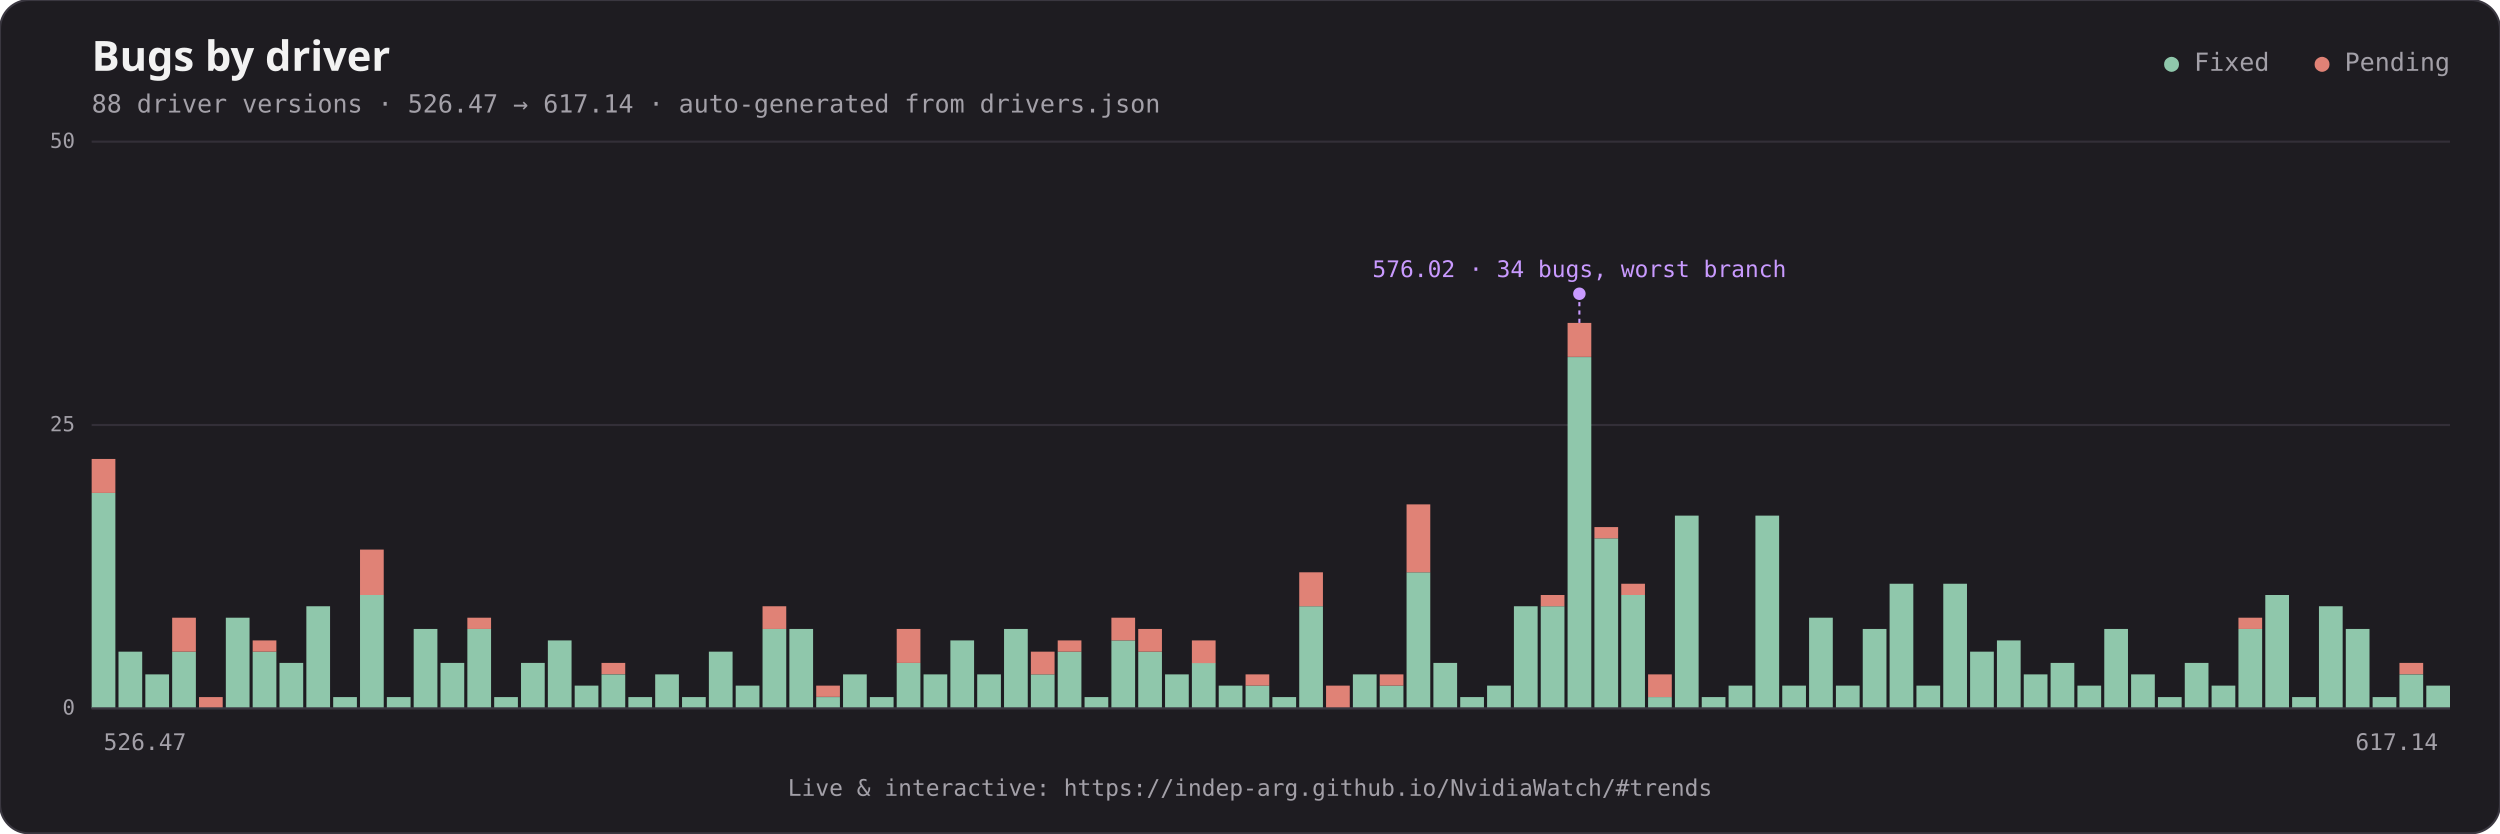
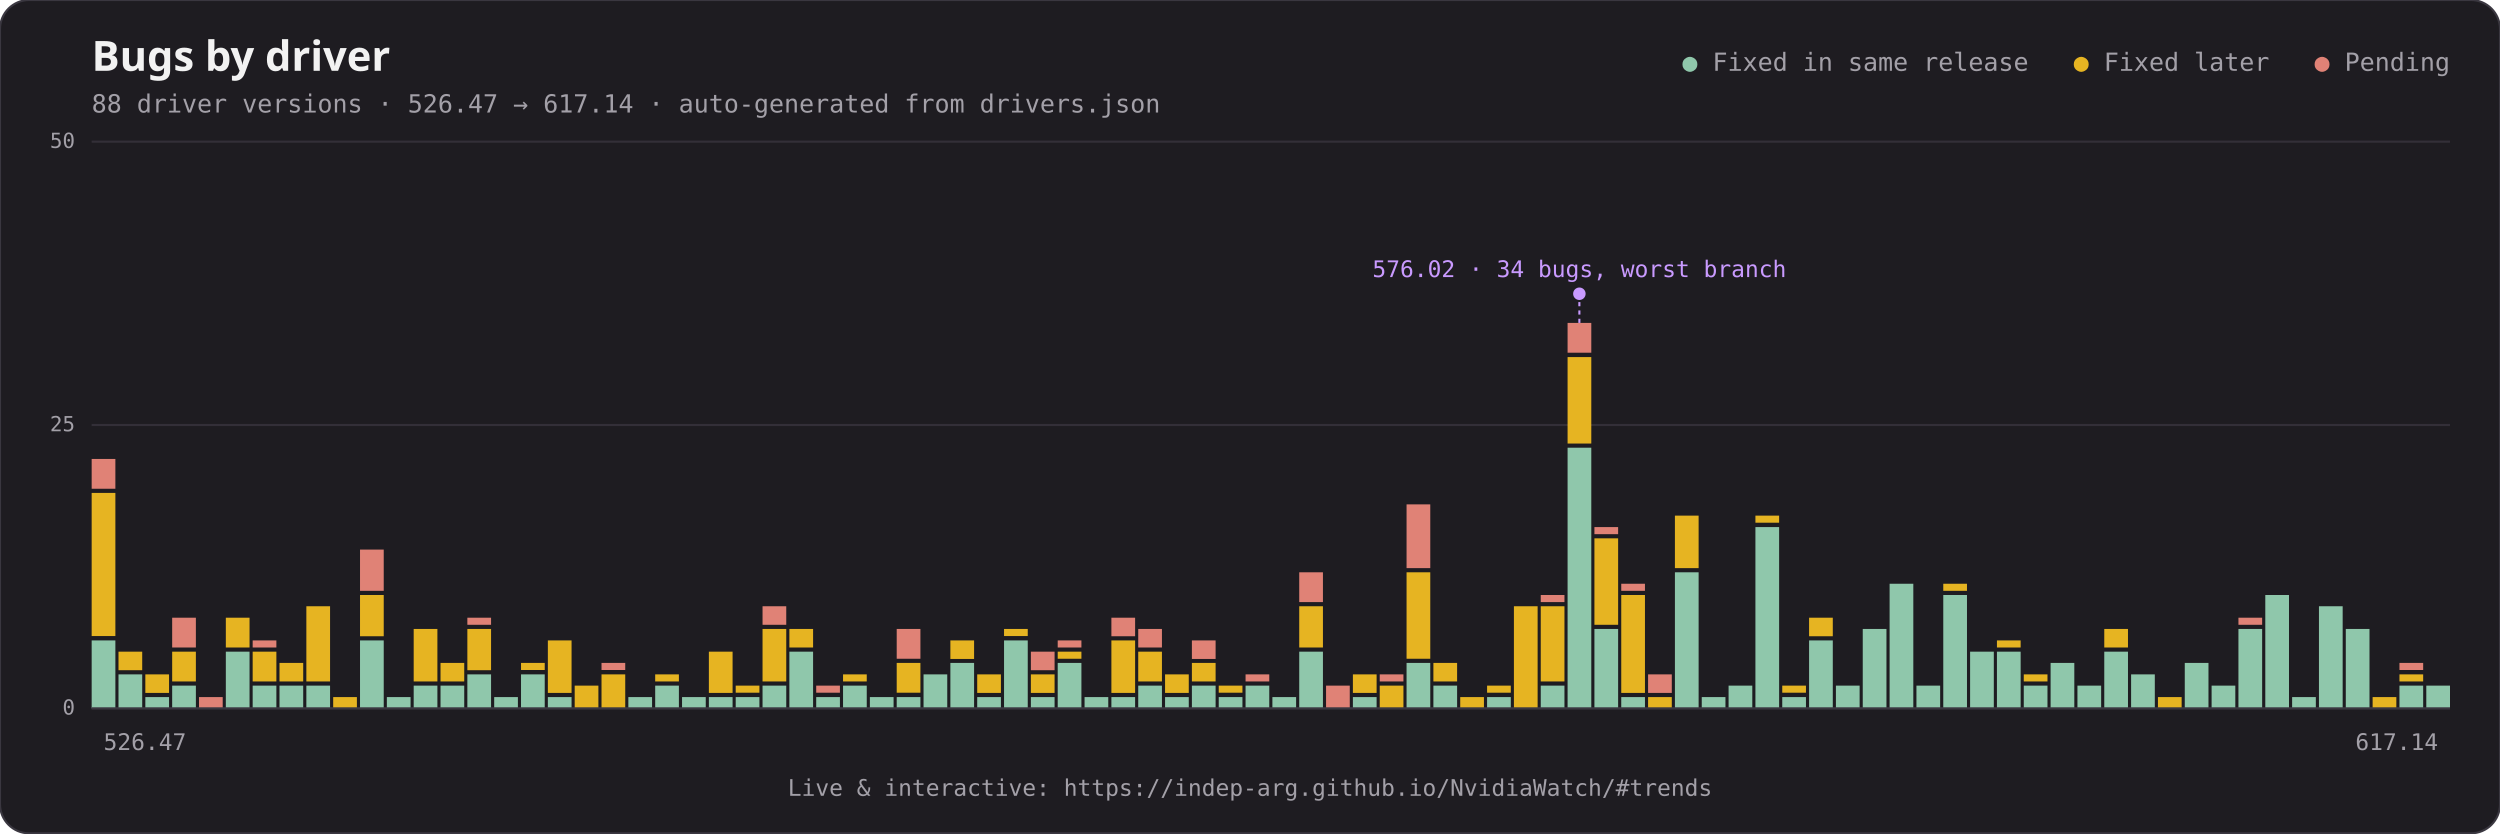
- <svg xmlns="http://www.w3.org/2000/svg" viewBox="0 0 1200 400" width="1200" height="400" role="img" aria-label="Bugs by driver, fixed vs pending">
+ <svg xmlns="http://www.w3.org/2000/svg" viewBox="0 0 1200 400" width="1200" height="400" role="img" aria-label="Bugs by driver: fixed in the same release, fixed later, and pending">
  <rect x="0" y="0" width="1200" height="400" rx="14" fill="#1e1c21" stroke="#3a3740" />
  <text x="44" y="34" font-family="'Space Grotesk', 'Segoe UI', sans-serif" font-weight="700" font-size="20" fill="#f2f2f2">Bugs by driver</text>
  <text x="44" y="54" font-family="'DM Mono', 'SFMono-Regular', Consolas, monospace" font-size="12" fill="#a3a0a8">88 driver versions · 526.47 → 617.14 · auto-generated from drivers.json</text>
  <text x="1176" y="34" text-anchor="end" font-family="'DM Mono', 'SFMono-Regular', Consolas, monospace" font-size="12" fill="#a3a0a8">
-     <tspan fill="#8fc7ab">●</tspan> Fixed   <tspan fill="#e08276">●</tspan> Pending</text>
+     <tspan fill="#8fc7ab">●</tspan> Fixed in same release   <tspan fill="#e6b422">●</tspan> Fixed later   <tspan fill="#e08276">●</tspan> Pending</text>
  <line x1="44" y1="340.0" x2="1176" y2="340.0" stroke="#332f38" stroke-width="1" />
  <text x="36" y="343.0" text-anchor="end" font-family="'DM Mono', 'SFMono-Regular', Consolas, monospace" font-size="10" fill="#a3a0a8">0</text>
  <line x1="44" y1="204.0" x2="1176" y2="204.0" stroke="#332f38" stroke-width="1" />
  <text x="36" y="207.0" text-anchor="end" font-family="'DM Mono', 'SFMono-Regular', Consolas, monospace" font-size="10" fill="#a3a0a8">25</text>
  <line x1="44" y1="68.0" x2="1176" y2="68.0" stroke="#332f38" stroke-width="1" />
  <text x="36" y="71.0" text-anchor="end" font-family="'DM Mono', 'SFMono-Regular', Consolas, monospace" font-size="10" fill="#a3a0a8">50</text>
-   <rect x="44.00" y="236.6" width="11.38" height="103.4" fill="#8fc7ab" />
-   <rect x="44.00" y="220.3" width="11.38" height="16.3" fill="#e08276" />
-   <rect x="56.88" y="312.8" width="11.38" height="27.2" fill="#8fc7ab" />
-   <rect x="69.76" y="323.7" width="11.38" height="16.3" fill="#8fc7ab" />
-   <rect x="82.64" y="312.8" width="11.38" height="27.2" fill="#8fc7ab" />
-   <rect x="82.64" y="296.5" width="11.38" height="16.3" fill="#e08276" />
-   <rect x="95.52" y="334.6" width="11.38" height="5.4" fill="#e08276" />
-   <rect x="108.40" y="296.5" width="11.38" height="43.5" fill="#8fc7ab" />
-   <rect x="121.28" y="312.8" width="11.38" height="27.2" fill="#8fc7ab" />
-   <rect x="121.28" y="307.4" width="11.38" height="5.4" fill="#e08276" />
-   <rect x="134.16" y="318.2" width="11.38" height="21.8" fill="#8fc7ab" />
-   <rect x="147.05" y="291.0" width="11.38" height="49.0" fill="#8fc7ab" />
-   <rect x="159.93" y="334.6" width="11.38" height="5.4" fill="#8fc7ab" />
-   <rect x="172.81" y="285.6" width="11.38" height="54.4" fill="#8fc7ab" />
-   <rect x="172.81" y="263.8" width="11.38" height="21.8" fill="#e08276" />
-   <rect x="185.69" y="334.6" width="11.38" height="5.4" fill="#8fc7ab" />
-   <rect x="198.57" y="301.9" width="11.38" height="38.1" fill="#8fc7ab" />
-   <rect x="211.45" y="318.2" width="11.38" height="21.8" fill="#8fc7ab" />
-   <rect x="224.33" y="301.9" width="11.38" height="38.1" fill="#8fc7ab" />
-   <rect x="224.33" y="296.5" width="11.38" height="5.4" fill="#e08276" />
-   <rect x="237.21" y="334.6" width="11.38" height="5.4" fill="#8fc7ab" />
-   <rect x="250.09" y="318.2" width="11.38" height="21.8" fill="#8fc7ab" />
-   <rect x="262.97" y="307.4" width="11.38" height="32.6" fill="#8fc7ab" />
-   <rect x="275.85" y="329.1" width="11.38" height="10.9" fill="#8fc7ab" />
-   <rect x="288.73" y="323.7" width="11.38" height="16.3" fill="#8fc7ab" />
-   <rect x="288.73" y="318.2" width="11.38" height="5.4" fill="#e08276" />
-   <rect x="301.61" y="334.6" width="11.38" height="5.4" fill="#8fc7ab" />
-   <rect x="314.49" y="323.7" width="11.38" height="16.3" fill="#8fc7ab" />
-   <rect x="327.38" y="334.6" width="11.38" height="5.4" fill="#8fc7ab" />
-   <rect x="340.26" y="312.8" width="11.38" height="27.2" fill="#8fc7ab" />
-   <rect x="353.14" y="329.1" width="11.38" height="10.9" fill="#8fc7ab" />
-   <rect x="366.02" y="301.9" width="11.38" height="38.1" fill="#8fc7ab" />
-   <rect x="366.02" y="291.0" width="11.38" height="10.9" fill="#e08276" />
-   <rect x="378.90" y="301.9" width="11.38" height="38.1" fill="#8fc7ab" />
-   <rect x="391.78" y="334.6" width="11.38" height="5.4" fill="#8fc7ab" />
-   <rect x="391.78" y="329.1" width="11.38" height="5.4" fill="#e08276" />
-   <rect x="404.66" y="323.7" width="11.38" height="16.3" fill="#8fc7ab" />
-   <rect x="417.54" y="334.6" width="11.38" height="5.4" fill="#8fc7ab" />
-   <rect x="430.42" y="318.2" width="11.38" height="21.8" fill="#8fc7ab" />
-   <rect x="430.42" y="301.9" width="11.38" height="16.3" fill="#e08276" />
-   <rect x="443.30" y="323.7" width="11.38" height="16.3" fill="#8fc7ab" />
-   <rect x="456.18" y="307.4" width="11.38" height="32.6" fill="#8fc7ab" />
-   <rect x="469.06" y="323.7" width="11.38" height="16.3" fill="#8fc7ab" />
-   <rect x="481.94" y="301.9" width="11.38" height="38.1" fill="#8fc7ab" />
-   <rect x="494.82" y="323.7" width="11.38" height="16.3" fill="#8fc7ab" />
-   <rect x="494.82" y="312.8" width="11.38" height="10.9" fill="#e08276" />
-   <rect x="507.70" y="312.8" width="11.38" height="27.2" fill="#8fc7ab" />
-   <rect x="507.70" y="307.4" width="11.38" height="5.4" fill="#e08276" />
-   <rect x="520.59" y="334.6" width="11.38" height="5.4" fill="#8fc7ab" />
-   <rect x="533.47" y="307.4" width="11.38" height="32.6" fill="#8fc7ab" />
-   <rect x="533.47" y="296.5" width="11.38" height="10.9" fill="#e08276" />
-   <rect x="546.35" y="312.8" width="11.38" height="27.2" fill="#8fc7ab" />
-   <rect x="546.35" y="301.9" width="11.38" height="10.9" fill="#e08276" />
-   <rect x="559.23" y="323.7" width="11.38" height="16.3" fill="#8fc7ab" />
-   <rect x="572.11" y="318.2" width="11.38" height="21.8" fill="#8fc7ab" />
-   <rect x="572.11" y="307.4" width="11.38" height="10.9" fill="#e08276" />
-   <rect x="584.99" y="329.1" width="11.38" height="10.9" fill="#8fc7ab" />
-   <rect x="597.87" y="329.1" width="11.38" height="10.9" fill="#8fc7ab" />
-   <rect x="597.87" y="323.7" width="11.38" height="5.4" fill="#e08276" />
-   <rect x="610.75" y="334.6" width="11.38" height="5.4" fill="#8fc7ab" />
-   <rect x="623.63" y="291.0" width="11.38" height="49.0" fill="#8fc7ab" />
-   <rect x="623.63" y="274.7" width="11.38" height="16.3" fill="#e08276" />
-   <rect x="636.51" y="329.1" width="11.38" height="10.9" fill="#e08276" />
-   <rect x="649.39" y="323.7" width="11.38" height="16.3" fill="#8fc7ab" />
-   <rect x="662.27" y="329.1" width="11.38" height="10.9" fill="#8fc7ab" />
-   <rect x="662.27" y="323.7" width="11.38" height="5.4" fill="#e08276" />
-   <rect x="675.15" y="274.7" width="11.38" height="65.3" fill="#8fc7ab" />
-   <rect x="675.15" y="242.1" width="11.38" height="32.6" fill="#e08276" />
-   <rect x="688.03" y="318.2" width="11.38" height="21.8" fill="#8fc7ab" />
-   <rect x="700.91" y="334.6" width="11.38" height="5.4" fill="#8fc7ab" />
-   <rect x="713.80" y="329.1" width="11.38" height="10.9" fill="#8fc7ab" />
-   <rect x="726.68" y="291.0" width="11.38" height="49.0" fill="#8fc7ab" />
-   <rect x="739.56" y="291.0" width="11.38" height="49.0" fill="#8fc7ab" />
-   <rect x="739.56" y="285.6" width="11.38" height="5.4" fill="#e08276" />
-   <rect x="752.44" y="171.4" width="11.38" height="168.6" fill="#8fc7ab" />
-   <rect x="752.44" y="155.0" width="11.38" height="16.3" fill="#e08276" />
-   <rect x="765.32" y="258.4" width="11.38" height="81.6" fill="#8fc7ab" />
-   <rect x="765.32" y="253.0" width="11.38" height="5.4" fill="#e08276" />
-   <rect x="778.20" y="285.6" width="11.38" height="54.4" fill="#8fc7ab" />
-   <rect x="778.20" y="280.2" width="11.38" height="5.4" fill="#e08276" />
-   <rect x="791.08" y="334.6" width="11.38" height="5.4" fill="#8fc7ab" />
-   <rect x="791.08" y="323.7" width="11.38" height="10.9" fill="#e08276" />
-   <rect x="803.96" y="247.5" width="11.38" height="92.5" fill="#8fc7ab" />
-   <rect x="816.84" y="334.6" width="11.38" height="5.4" fill="#8fc7ab" />
-   <rect x="829.72" y="329.1" width="11.38" height="10.9" fill="#8fc7ab" />
-   <rect x="842.60" y="247.5" width="11.38" height="92.5" fill="#8fc7ab" />
-   <rect x="855.48" y="329.1" width="11.38" height="10.9" fill="#8fc7ab" />
-   <rect x="868.36" y="296.5" width="11.38" height="43.5" fill="#8fc7ab" />
-   <rect x="881.24" y="329.1" width="11.38" height="10.9" fill="#8fc7ab" />
-   <rect x="894.12" y="301.9" width="11.38" height="38.1" fill="#8fc7ab" />
-   <rect x="907.01" y="280.2" width="11.38" height="59.8" fill="#8fc7ab" />
-   <rect x="919.89" y="329.1" width="11.38" height="10.9" fill="#8fc7ab" />
-   <rect x="932.77" y="280.2" width="11.38" height="59.8" fill="#8fc7ab" />
-   <rect x="945.65" y="312.8" width="11.38" height="27.2" fill="#8fc7ab" />
-   <rect x="958.53" y="307.4" width="11.38" height="32.6" fill="#8fc7ab" />
-   <rect x="971.41" y="323.7" width="11.38" height="16.3" fill="#8fc7ab" />
-   <rect x="984.29" y="318.2" width="11.38" height="21.8" fill="#8fc7ab" />
-   <rect x="997.17" y="329.1" width="11.38" height="10.9" fill="#8fc7ab" />
-   <rect x="1010.05" y="301.9" width="11.38" height="38.1" fill="#8fc7ab" />
-   <rect x="1022.93" y="323.7" width="11.38" height="16.3" fill="#8fc7ab" />
-   <rect x="1035.81" y="334.6" width="11.38" height="5.4" fill="#8fc7ab" />
-   <rect x="1048.69" y="318.2" width="11.38" height="21.8" fill="#8fc7ab" />
-   <rect x="1061.57" y="329.1" width="11.38" height="10.9" fill="#8fc7ab" />
-   <rect x="1074.45" y="301.9" width="11.38" height="38.1" fill="#8fc7ab" />
-   <rect x="1074.45" y="296.5" width="11.38" height="5.4" fill="#e08276" />
-   <rect x="1087.34" y="285.6" width="11.38" height="54.4" fill="#8fc7ab" />
-   <rect x="1100.22" y="334.6" width="11.38" height="5.4" fill="#8fc7ab" />
-   <rect x="1113.10" y="291.0" width="11.38" height="49.0" fill="#8fc7ab" />
-   <rect x="1125.98" y="301.9" width="11.38" height="38.1" fill="#8fc7ab" />
-   <rect x="1138.86" y="334.6" width="11.38" height="5.4" fill="#8fc7ab" />
-   <rect x="1151.74" y="323.7" width="11.38" height="16.3" fill="#8fc7ab" />
-   <rect x="1151.74" y="318.2" width="11.38" height="5.4" fill="#e08276" />
-   <rect x="1164.62" y="329.1" width="11.38" height="10.9" fill="#8fc7ab" />
+   <g>
+     <rect x="44.00" y="307.4" width="11.38" height="32.6" fill="#8fc7ab" />
+     <rect x="44.00" y="236.6" width="11.38" height="68.7" fill="#e6b422" />
+     <rect x="44.00" y="220.3" width="11.38" height="14.3" fill="#e08276" />
+   </g>
+   <g>
+     <rect x="56.88" y="323.7" width="11.38" height="16.3" fill="#8fc7ab" />
+     <rect x="56.88" y="312.8" width="11.38" height="8.9" fill="#e6b422" />
+   </g>
+   <g>
+     <rect x="69.76" y="334.6" width="11.38" height="5.4" fill="#8fc7ab" />
+     <rect x="69.76" y="323.7" width="11.38" height="8.9" fill="#e6b422" />
+   </g>
+   <g>
+     <rect x="82.64" y="329.1" width="11.38" height="10.9" fill="#8fc7ab" />
+     <rect x="82.64" y="312.8" width="11.38" height="14.3" fill="#e6b422" />
+     <rect x="82.64" y="296.5" width="11.38" height="14.3" fill="#e08276" />
+   </g>
+   <g>
+     <rect x="95.52" y="334.6" width="11.38" height="5.4" fill="#e08276" />
+   </g>
+   <g>
+     <rect x="108.40" y="312.8" width="11.38" height="27.2" fill="#8fc7ab" />
+     <rect x="108.40" y="296.5" width="11.38" height="14.3" fill="#e6b422" />
+   </g>
+   <g>
+     <rect x="121.28" y="329.1" width="11.38" height="10.9" fill="#8fc7ab" />
+     <rect x="121.28" y="312.8" width="11.38" height="14.3" fill="#e6b422" />
+     <rect x="121.28" y="307.4" width="11.38" height="3.4" fill="#e08276" />
+   </g>
+   <g>
+     <rect x="134.16" y="329.1" width="11.38" height="10.9" fill="#8fc7ab" />
+     <rect x="134.16" y="318.2" width="11.38" height="8.9" fill="#e6b422" />
+   </g>
+   <g>
+     <rect x="147.05" y="329.1" width="11.38" height="10.9" fill="#8fc7ab" />
+     <rect x="147.05" y="291.0" width="11.38" height="36.1" fill="#e6b422" />
+   </g>
+   <g>
+     <rect x="159.93" y="334.6" width="11.38" height="5.4" fill="#e6b422" />
+   </g>
+   <g>
+     <rect x="172.81" y="307.4" width="11.38" height="32.6" fill="#8fc7ab" />
+     <rect x="172.81" y="285.6" width="11.38" height="19.8" fill="#e6b422" />
+     <rect x="172.81" y="263.8" width="11.38" height="19.8" fill="#e08276" />
+   </g>
+   <g>
+     <rect x="185.69" y="334.6" width="11.38" height="5.4" fill="#8fc7ab" />
+   </g>
+   <g>
+     <rect x="198.57" y="329.1" width="11.38" height="10.9" fill="#8fc7ab" />
+     <rect x="198.57" y="301.9" width="11.38" height="25.2" fill="#e6b422" />
+   </g>
+   <g>
+     <rect x="211.45" y="329.1" width="11.38" height="10.9" fill="#8fc7ab" />
+     <rect x="211.45" y="318.2" width="11.38" height="8.9" fill="#e6b422" />
+   </g>
+   <g>
+     <rect x="224.33" y="323.7" width="11.38" height="16.3" fill="#8fc7ab" />
+     <rect x="224.33" y="301.9" width="11.38" height="19.8" fill="#e6b422" />
+     <rect x="224.33" y="296.5" width="11.38" height="3.4" fill="#e08276" />
+   </g>
+   <g>
+     <rect x="237.21" y="334.6" width="11.38" height="5.4" fill="#8fc7ab" />
+   </g>
+   <g>
+     <rect x="250.09" y="323.7" width="11.38" height="16.3" fill="#8fc7ab" />
+     <rect x="250.09" y="318.2" width="11.38" height="3.4" fill="#e6b422" />
+   </g>
+   <g>
+     <rect x="262.97" y="334.6" width="11.38" height="5.4" fill="#8fc7ab" />
+     <rect x="262.97" y="307.4" width="11.38" height="25.2" fill="#e6b422" />
+   </g>
+   <g>
+     <rect x="275.85" y="329.1" width="11.38" height="10.9" fill="#e6b422" />
+   </g>
+   <g>
+     <rect x="288.73" y="323.7" width="11.38" height="16.3" fill="#e6b422" />
+     <rect x="288.73" y="318.2" width="11.38" height="3.4" fill="#e08276" />
+   </g>
+   <g>
+     <rect x="301.61" y="334.6" width="11.38" height="5.4" fill="#8fc7ab" />
+   </g>
+   <g>
+     <rect x="314.49" y="329.1" width="11.38" height="10.9" fill="#8fc7ab" />
+     <rect x="314.49" y="323.7" width="11.38" height="3.4" fill="#e6b422" />
+   </g>
+   <g>
+     <rect x="327.38" y="334.6" width="11.38" height="5.4" fill="#8fc7ab" />
+   </g>
+   <g>
+     <rect x="340.26" y="334.6" width="11.38" height="5.4" fill="#8fc7ab" />
+     <rect x="340.26" y="312.8" width="11.38" height="19.8" fill="#e6b422" />
+   </g>
+   <g>
+     <rect x="353.14" y="334.6" width="11.38" height="5.4" fill="#8fc7ab" />
+     <rect x="353.14" y="329.1" width="11.38" height="3.4" fill="#e6b422" />
+   </g>
+   <g>
+     <rect x="366.02" y="329.1" width="11.38" height="10.9" fill="#8fc7ab" />
+     <rect x="366.02" y="301.9" width="11.38" height="25.2" fill="#e6b422" />
+     <rect x="366.02" y="291.0" width="11.38" height="8.9" fill="#e08276" />
+   </g>
+   <g>
+     <rect x="378.90" y="312.8" width="11.38" height="27.2" fill="#8fc7ab" />
+     <rect x="378.90" y="301.9" width="11.38" height="8.9" fill="#e6b422" />
+   </g>
+   <g>
+     <rect x="391.78" y="334.6" width="11.38" height="5.4" fill="#8fc7ab" />
+     <rect x="391.78" y="329.1" width="11.38" height="3.4" fill="#e08276" />
+   </g>
+   <g>
+     <rect x="404.66" y="329.1" width="11.38" height="10.9" fill="#8fc7ab" />
+     <rect x="404.66" y="323.7" width="11.38" height="3.4" fill="#e6b422" />
+   </g>
+   <g>
+     <rect x="417.54" y="334.6" width="11.38" height="5.4" fill="#8fc7ab" />
+   </g>
+   <g>
+     <rect x="430.42" y="334.6" width="11.38" height="5.4" fill="#8fc7ab" />
+     <rect x="430.42" y="318.2" width="11.38" height="14.3" fill="#e6b422" />
+     <rect x="430.42" y="301.9" width="11.38" height="14.3" fill="#e08276" />
+   </g>
+   <g>
+     <rect x="443.30" y="323.7" width="11.38" height="16.3" fill="#8fc7ab" />
+   </g>
+   <g>
+     <rect x="456.18" y="318.2" width="11.38" height="21.8" fill="#8fc7ab" />
+     <rect x="456.18" y="307.4" width="11.38" height="8.9" fill="#e6b422" />
+   </g>
+   <g>
+     <rect x="469.06" y="334.6" width="11.38" height="5.4" fill="#8fc7ab" />
+     <rect x="469.06" y="323.7" width="11.38" height="8.9" fill="#e6b422" />
+   </g>
+   <g>
+     <rect x="481.94" y="307.4" width="11.38" height="32.6" fill="#8fc7ab" />
+     <rect x="481.94" y="301.9" width="11.38" height="3.4" fill="#e6b422" />
+   </g>
+   <g>
+     <rect x="494.82" y="334.6" width="11.38" height="5.4" fill="#8fc7ab" />
+     <rect x="494.82" y="323.7" width="11.38" height="8.9" fill="#e6b422" />
+     <rect x="494.82" y="312.8" width="11.38" height="8.9" fill="#e08276" />
+   </g>
+   <g>
+     <rect x="507.70" y="318.2" width="11.38" height="21.8" fill="#8fc7ab" />
+     <rect x="507.70" y="312.8" width="11.38" height="3.4" fill="#e6b422" />
+     <rect x="507.70" y="307.4" width="11.38" height="3.4" fill="#e08276" />
+   </g>
+   <g>
+     <rect x="520.59" y="334.6" width="11.38" height="5.4" fill="#8fc7ab" />
+   </g>
+   <g>
+     <rect x="533.47" y="334.6" width="11.38" height="5.4" fill="#8fc7ab" />
+     <rect x="533.47" y="307.4" width="11.38" height="25.2" fill="#e6b422" />
+     <rect x="533.47" y="296.5" width="11.38" height="8.9" fill="#e08276" />
+   </g>
+   <g>
+     <rect x="546.35" y="329.1" width="11.38" height="10.9" fill="#8fc7ab" />
+     <rect x="546.35" y="312.8" width="11.38" height="14.3" fill="#e6b422" />
+     <rect x="546.35" y="301.9" width="11.38" height="8.9" fill="#e08276" />
+   </g>
+   <g>
+     <rect x="559.23" y="334.6" width="11.38" height="5.4" fill="#8fc7ab" />
+     <rect x="559.23" y="323.7" width="11.38" height="8.9" fill="#e6b422" />
+   </g>
+   <g>
+     <rect x="572.11" y="329.1" width="11.38" height="10.9" fill="#8fc7ab" />
+     <rect x="572.11" y="318.2" width="11.38" height="8.9" fill="#e6b422" />
+     <rect x="572.11" y="307.4" width="11.38" height="8.9" fill="#e08276" />
+   </g>
+   <g>
+     <rect x="584.99" y="334.6" width="11.38" height="5.4" fill="#8fc7ab" />
+     <rect x="584.99" y="329.1" width="11.38" height="3.4" fill="#e6b422" />
+   </g>
+   <g>
+     <rect x="597.87" y="329.1" width="11.38" height="10.9" fill="#8fc7ab" />
+     <rect x="597.87" y="323.7" width="11.38" height="3.4" fill="#e08276" />
+   </g>
+   <g>
+     <rect x="610.75" y="334.6" width="11.38" height="5.4" fill="#8fc7ab" />
+   </g>
+   <g>
+     <rect x="623.63" y="312.8" width="11.38" height="27.2" fill="#8fc7ab" />
+     <rect x="623.63" y="291.0" width="11.38" height="19.8" fill="#e6b422" />
+     <rect x="623.63" y="274.7" width="11.38" height="14.3" fill="#e08276" />
+   </g>
+   <g>
+     <rect x="636.51" y="329.1" width="11.38" height="10.9" fill="#e08276" />
+   </g>
+   <g>
+     <rect x="649.39" y="334.6" width="11.38" height="5.4" fill="#8fc7ab" />
+     <rect x="649.39" y="323.7" width="11.38" height="8.9" fill="#e6b422" />
+   </g>
+   <g>
+     <rect x="662.27" y="329.1" width="11.38" height="10.9" fill="#e6b422" />
+     <rect x="662.27" y="323.7" width="11.38" height="3.4" fill="#e08276" />
+   </g>
+   <g>
+     <rect x="675.15" y="318.2" width="11.38" height="21.8" fill="#8fc7ab" />
+     <rect x="675.15" y="274.7" width="11.38" height="41.5" fill="#e6b422" />
+     <rect x="675.15" y="242.1" width="11.38" height="30.6" fill="#e08276" />
+   </g>
+   <g>
+     <rect x="688.03" y="329.1" width="11.38" height="10.9" fill="#8fc7ab" />
+     <rect x="688.03" y="318.2" width="11.38" height="8.9" fill="#e6b422" />
+   </g>
+   <g>
+     <rect x="700.91" y="334.6" width="11.38" height="5.4" fill="#e6b422" />
+   </g>
+   <g>
+     <rect x="713.80" y="334.6" width="11.38" height="5.4" fill="#8fc7ab" />
+     <rect x="713.80" y="329.1" width="11.38" height="3.4" fill="#e6b422" />
+   </g>
+   <g>
+     <rect x="726.68" y="291.0" width="11.38" height="49.0" fill="#e6b422" />
+   </g>
+   <g>
+     <rect x="739.56" y="329.1" width="11.38" height="10.9" fill="#8fc7ab" />
+     <rect x="739.56" y="291.0" width="11.38" height="36.1" fill="#e6b422" />
+     <rect x="739.56" y="285.6" width="11.38" height="3.4" fill="#e08276" />
+   </g>
+   <g>
+     <rect x="752.44" y="214.9" width="11.38" height="125.1" fill="#8fc7ab" />
+     <rect x="752.44" y="171.4" width="11.38" height="41.5" fill="#e6b422" />
+     <rect x="752.44" y="155.0" width="11.38" height="14.3" fill="#e08276" />
+   </g>
+   <g>
+     <rect x="765.32" y="301.9" width="11.38" height="38.1" fill="#8fc7ab" />
+     <rect x="765.32" y="258.4" width="11.38" height="41.5" fill="#e6b422" />
+     <rect x="765.32" y="253.0" width="11.38" height="3.4" fill="#e08276" />
+   </g>
+   <g>
+     <rect x="778.20" y="334.6" width="11.38" height="5.4" fill="#8fc7ab" />
+     <rect x="778.20" y="285.6" width="11.38" height="47.0" fill="#e6b422" />
+     <rect x="778.20" y="280.2" width="11.38" height="3.4" fill="#e08276" />
+   </g>
+   <g>
+     <rect x="791.08" y="334.6" width="11.38" height="5.4" fill="#e6b422" />
+     <rect x="791.08" y="323.7" width="11.38" height="8.9" fill="#e08276" />
+   </g>
+   <g>
+     <rect x="803.96" y="274.7" width="11.38" height="65.3" fill="#8fc7ab" />
+     <rect x="803.96" y="247.5" width="11.38" height="25.2" fill="#e6b422" />
+   </g>
+   <g>
+     <rect x="816.84" y="334.6" width="11.38" height="5.4" fill="#8fc7ab" />
+   </g>
+   <g>
+     <rect x="829.72" y="329.1" width="11.38" height="10.9" fill="#8fc7ab" />
+   </g>
+   <g>
+     <rect x="842.60" y="253.0" width="11.38" height="87.0" fill="#8fc7ab" />
+     <rect x="842.60" y="247.5" width="11.38" height="3.4" fill="#e6b422" />
+   </g>
+   <g>
+     <rect x="855.48" y="334.6" width="11.38" height="5.4" fill="#8fc7ab" />
+     <rect x="855.48" y="329.1" width="11.38" height="3.4" fill="#e6b422" />
+   </g>
+   <g>
+     <rect x="868.36" y="307.4" width="11.38" height="32.6" fill="#8fc7ab" />
+     <rect x="868.36" y="296.5" width="11.38" height="8.9" fill="#e6b422" />
+   </g>
+   <g>
+     <rect x="881.24" y="329.1" width="11.38" height="10.9" fill="#8fc7ab" />
+   </g>
+   <g>
+     <rect x="894.12" y="301.9" width="11.38" height="38.1" fill="#8fc7ab" />
+   </g>
+   <g>
+     <rect x="907.01" y="280.2" width="11.38" height="59.8" fill="#8fc7ab" />
+   </g>
+   <g>
+     <rect x="919.89" y="329.1" width="11.38" height="10.9" fill="#8fc7ab" />
+   </g>
+   <g>
+     <rect x="932.77" y="285.6" width="11.38" height="54.4" fill="#8fc7ab" />
+     <rect x="932.77" y="280.2" width="11.38" height="3.4" fill="#e6b422" />
+   </g>
+   <g>
+     <rect x="945.65" y="312.8" width="11.38" height="27.2" fill="#8fc7ab" />
+   </g>
+   <g>
+     <rect x="958.53" y="312.8" width="11.38" height="27.2" fill="#8fc7ab" />
+     <rect x="958.53" y="307.4" width="11.38" height="3.4" fill="#e6b422" />
+   </g>
+   <g>
+     <rect x="971.41" y="329.1" width="11.38" height="10.9" fill="#8fc7ab" />
+     <rect x="971.41" y="323.7" width="11.38" height="3.4" fill="#e6b422" />
+   </g>
+   <g>
+     <rect x="984.29" y="318.2" width="11.38" height="21.8" fill="#8fc7ab" />
+   </g>
+   <g>
+     <rect x="997.17" y="329.1" width="11.38" height="10.9" fill="#8fc7ab" />
+   </g>
+   <g>
+     <rect x="1010.05" y="312.8" width="11.38" height="27.2" fill="#8fc7ab" />
+     <rect x="1010.05" y="301.9" width="11.38" height="8.9" fill="#e6b422" />
+   </g>
+   <g>
+     <rect x="1022.93" y="323.7" width="11.38" height="16.3" fill="#8fc7ab" />
+   </g>
+   <g>
+     <rect x="1035.81" y="334.6" width="11.38" height="5.4" fill="#e6b422" />
+   </g>
+   <g>
+     <rect x="1048.69" y="318.2" width="11.38" height="21.8" fill="#8fc7ab" />
+   </g>
+   <g>
+     <rect x="1061.57" y="329.1" width="11.38" height="10.9" fill="#8fc7ab" />
+   </g>
+   <g>
+     <rect x="1074.45" y="301.9" width="11.38" height="38.1" fill="#8fc7ab" />
+     <rect x="1074.45" y="296.5" width="11.38" height="3.4" fill="#e08276" />
+   </g>
+   <g>
+     <rect x="1087.34" y="285.6" width="11.38" height="54.4" fill="#8fc7ab" />
+   </g>
+   <g>
+     <rect x="1100.22" y="334.6" width="11.38" height="5.4" fill="#8fc7ab" />
+   </g>
+   <g>
+     <rect x="1113.10" y="291.0" width="11.38" height="49.0" fill="#8fc7ab" />
+   </g>
+   <g>
+     <rect x="1125.98" y="301.9" width="11.38" height="38.1" fill="#8fc7ab" />
+   </g>
+   <g>
+     <rect x="1138.86" y="334.6" width="11.38" height="5.4" fill="#e6b422" />
+   </g>
+   <g>
+     <rect x="1151.74" y="329.1" width="11.38" height="10.9" fill="#8fc7ab" />
+     <rect x="1151.74" y="323.7" width="11.38" height="3.4" fill="#e6b422" />
+     <rect x="1151.74" y="318.2" width="11.38" height="3.4" fill="#e08276" />
+   </g>
+   <g>
+     <rect x="1164.62" y="329.1" width="11.38" height="10.9" fill="#8fc7ab" />
+   </g>
  <line x1="44" y1="340" x2="1176" y2="340" stroke="#3a3740" stroke-width="1" />
  <text x="49.7" y="360" text-anchor="start" font-family="'DM Mono', 'SFMono-Regular', Consolas, monospace" font-size="11" fill="#a3a0a8">526.47</text>
  <text x="1170.3" y="360" text-anchor="end" font-family="'DM Mono', 'SFMono-Regular', Consolas, monospace" font-size="11" fill="#a3a0a8">617.14</text>
  <line x1="758.1" y1="141.0" x2="758.1" y2="155.0" stroke="#c99aff" stroke-width="1" stroke-dasharray="2,2" />
  <circle cx="758.1" cy="141.0" r="3" fill="#c99aff" />
  <text x="758.1" y="133.0" text-anchor="middle" font-family="'DM Mono', 'SFMono-Regular', Consolas, monospace" font-weight="500" font-size="11" fill="#c99aff">576.02 · 34 bugs, worst branch</text>
  <text x="600.0" y="382" text-anchor="middle" font-family="'DM Mono', 'SFMono-Regular', Consolas, monospace" font-size="11" fill="#a3a0a8">Live &amp; interactive: https://indep-arg.github.io/NvidiaWatch/#trends</text>
</svg>
